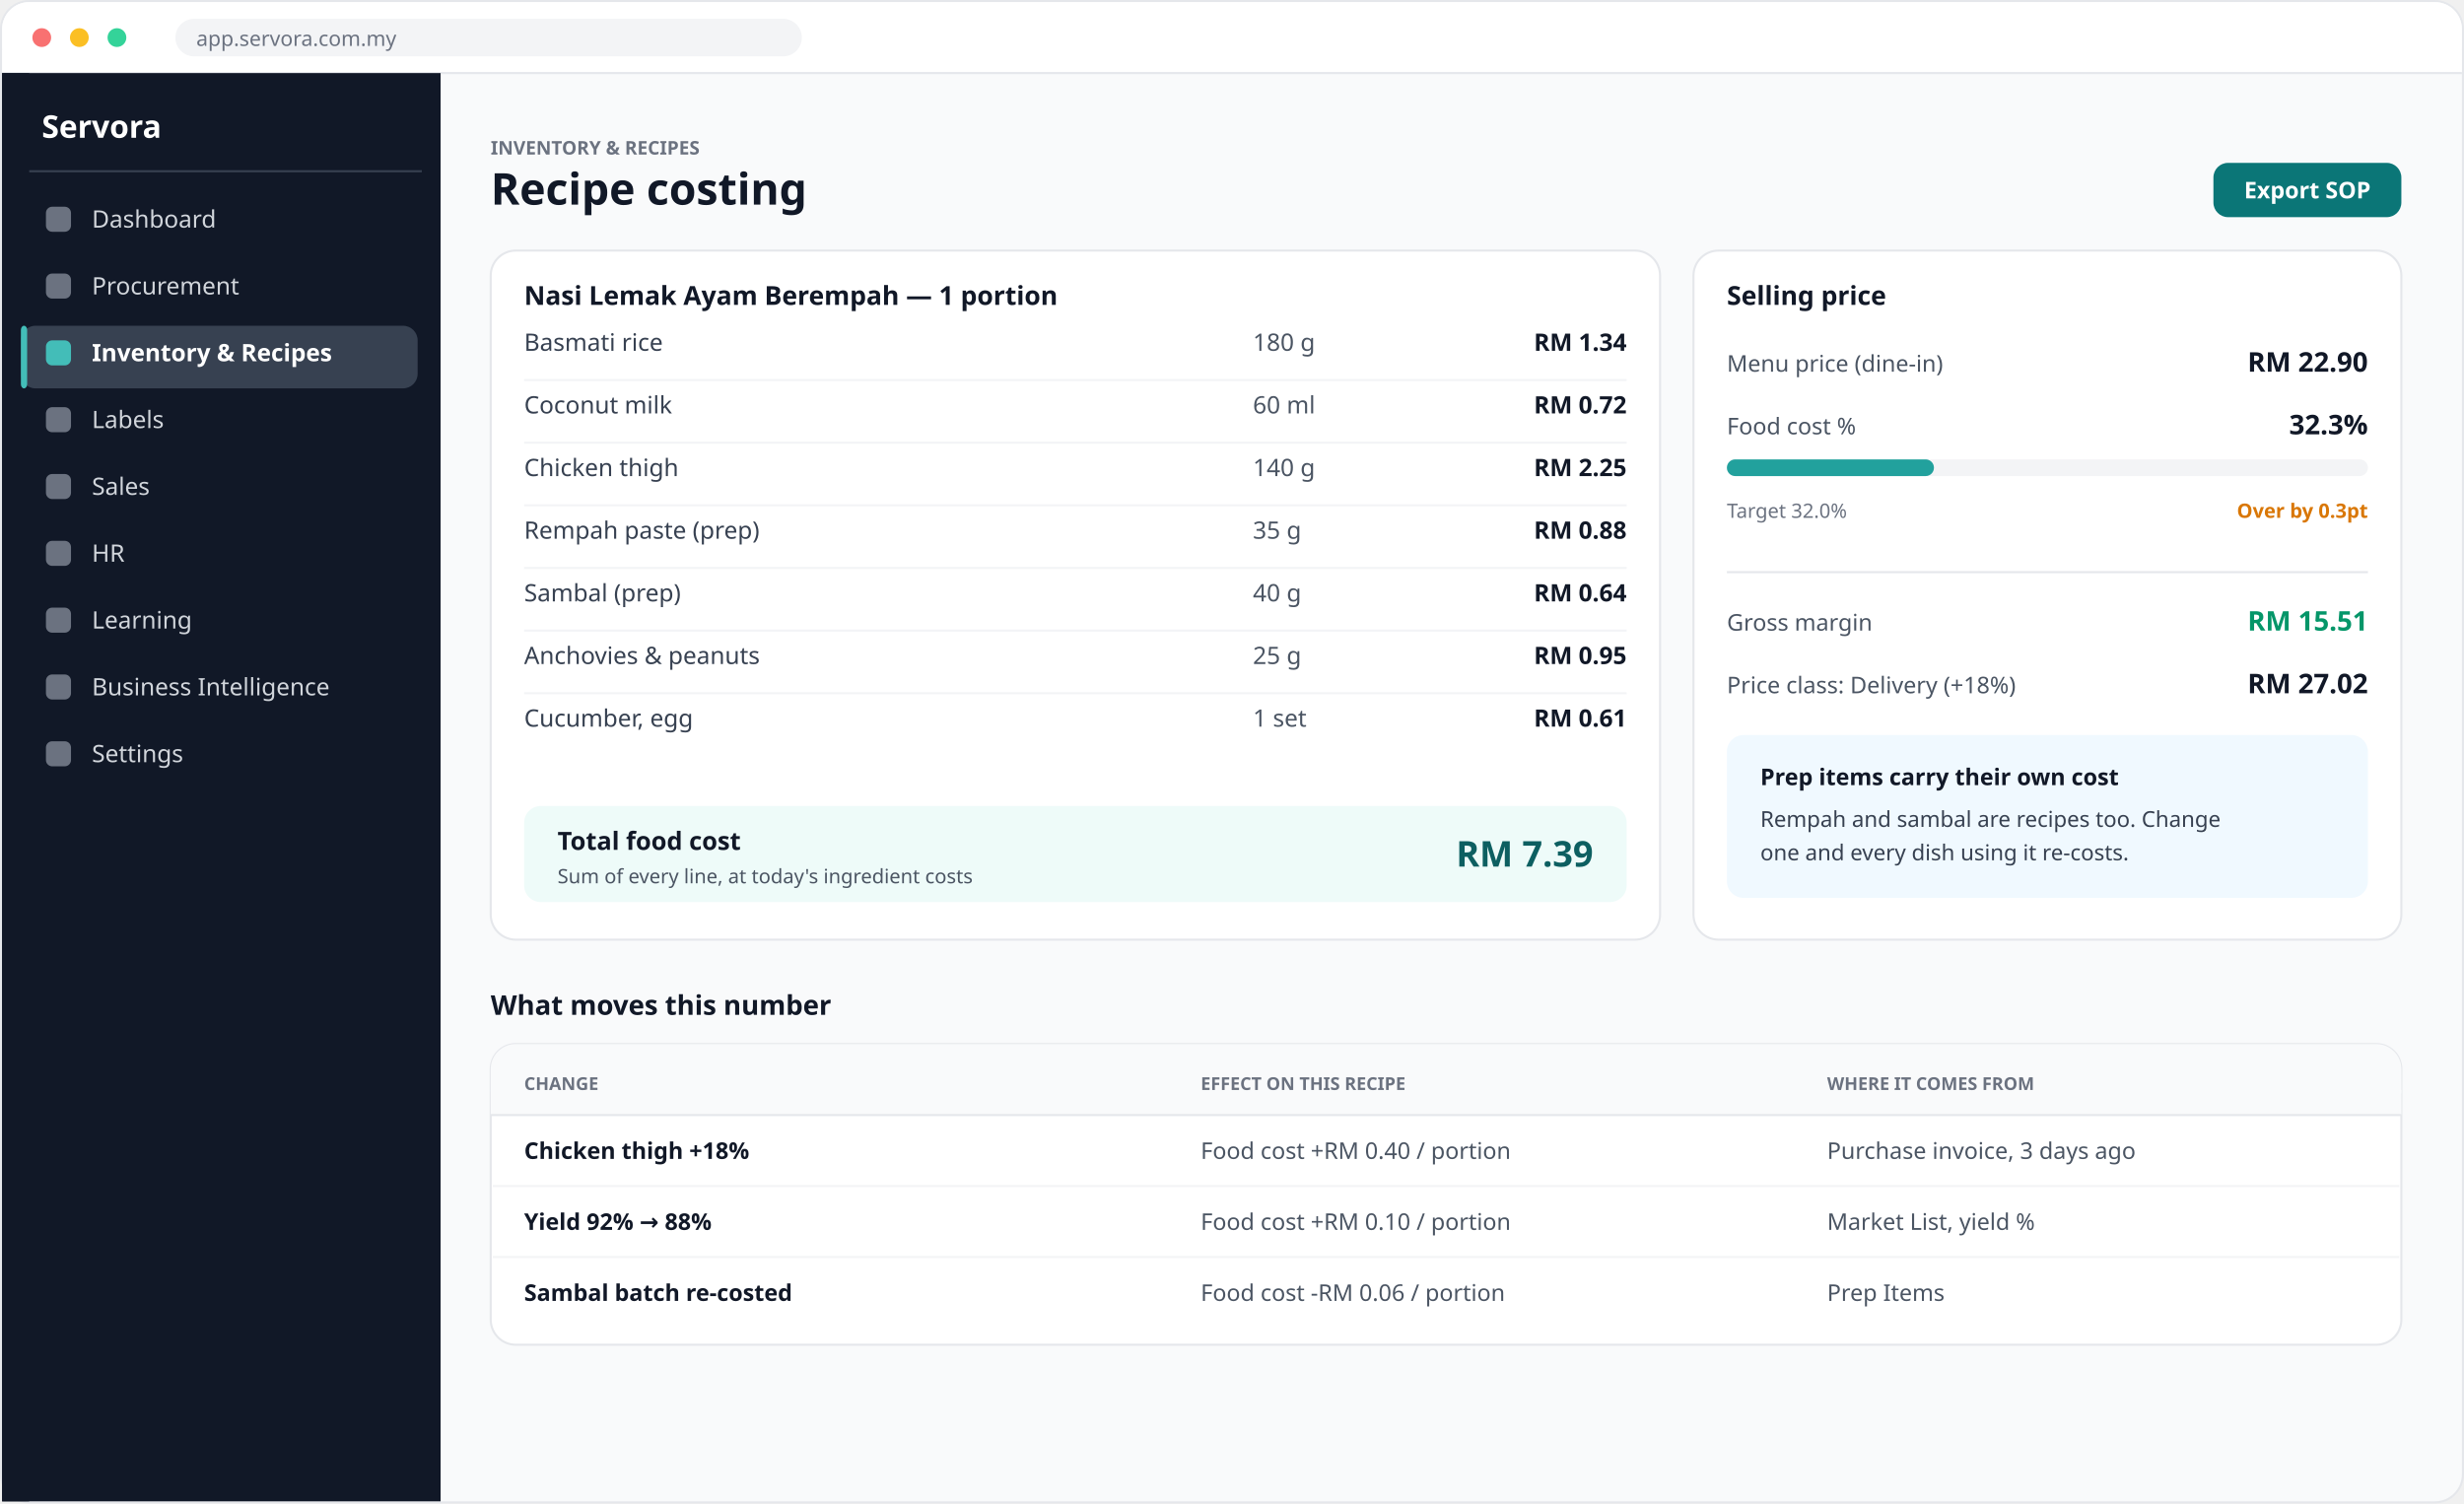
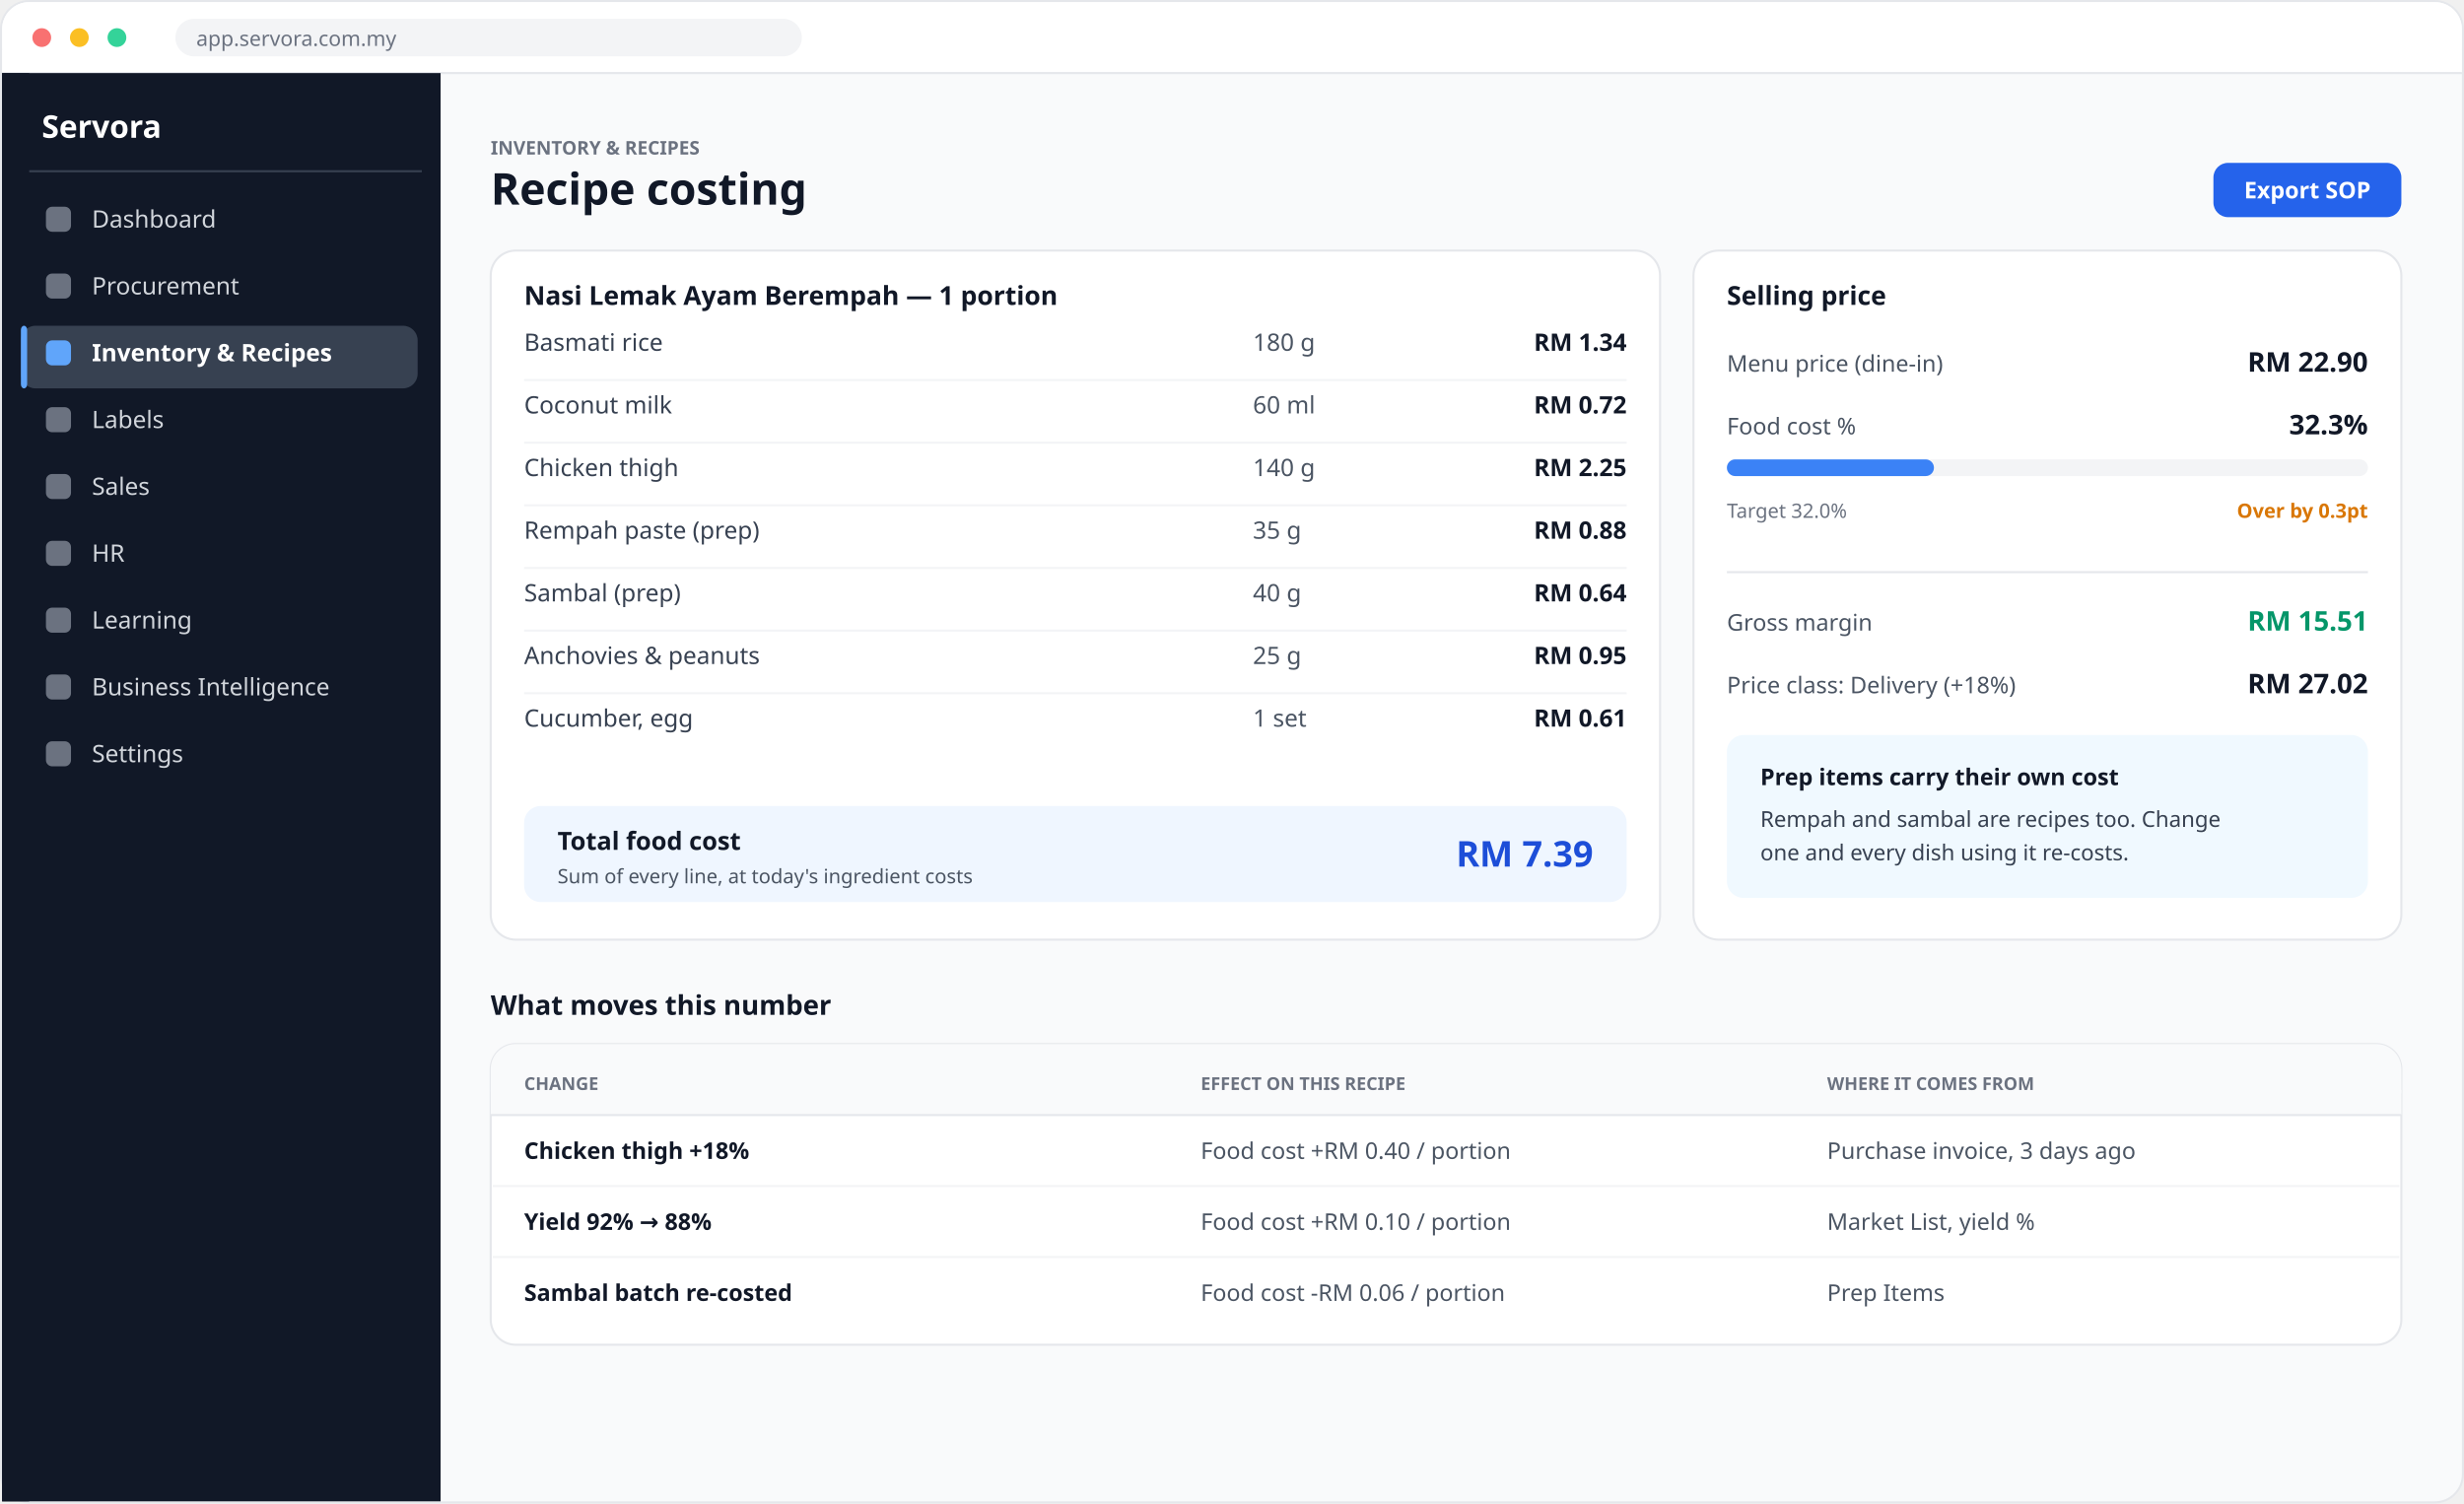
<svg xmlns="http://www.w3.org/2000/svg" viewBox="0 0 1180 720" width="1180" height="720" role="img">
  <rect x="0" y="0" width="1180" height="720" rx="14" fill="#e5e7eb" />
  <rect x="1" y="1" width="1178" height="718" rx="13" fill="#f9fafb" />
  <rect x="1" y="1" width="1178" height="34" rx="13" fill="#ffffff" />
  <rect x="1" y="24" width="1178" height="11" rx="0" fill="#ffffff" />
  <line x1="1" y1="35" x2="1179" y2="35" stroke="#e5e7eb" stroke-width="1" />
  <circle cx="20" cy="18" r="4.5" fill="#f87171" />
  <circle cx="38" cy="18" r="4.5" fill="#fbbf24" />
  <circle cx="56" cy="18" r="4.5" fill="#34d399" />
  <rect x="84" y="9" width="300" height="18" rx="9" fill="#f3f4f6" />
  <text x="94" y="22" font-family="Figtree, ui-sans-serif, system-ui, sans-serif" font-size="10" font-weight="400" fill="#6b7280" text-anchor="start">app.servora.com.my</text>
  <rect x="1" y="35" width="210" height="684" rx="0" fill="#111827" />
  <rect x="1" y="35" width="13" height="684" rx="0" fill="#111827" />
  <text x="20" y="66" font-family="Figtree, ui-sans-serif, system-ui, sans-serif" font-size="15" font-weight="700" fill="#ffffff" text-anchor="start">Servora</text>
  <line x1="14" y1="82" x2="202" y2="82" stroke="#374151" stroke-width="1" />
  <rect x="22" y="99" width="12" height="12" rx="3" fill="#6b7280" />
  <text x="44" y="109" font-family="Figtree, ui-sans-serif, system-ui, sans-serif" font-size="11.5" font-weight="400" fill="#d1d5db" text-anchor="start">Dashboard</text>
  <rect x="22" y="131" width="12" height="12" rx="3" fill="#6b7280" />
  <text x="44" y="141" font-family="Figtree, ui-sans-serif, system-ui, sans-serif" font-size="11.5" font-weight="400" fill="#d1d5db" text-anchor="start">Procurement</text>
  <rect x="10" y="156" width="190" height="30" rx="7" fill="#374151" />
-   <rect x="10" y="156" width="3" height="30" rx="2" fill="#43bdb8" />
-   <rect x="22" y="163" width="12" height="12" rx="3" fill="#43bdb8" />
+   <rect x="10" y="156" width="3" height="30" rx="2" fill="#60a5fa" />
+   <rect x="22" y="163" width="12" height="12" rx="3" fill="#60a5fa" />
  <text x="44" y="173" font-family="Figtree, ui-sans-serif, system-ui, sans-serif" font-size="11.5" font-weight="600" fill="#ffffff" text-anchor="start">Inventory &amp; Recipes</text>
  <rect x="22" y="195" width="12" height="12" rx="3" fill="#6b7280" />
  <text x="44" y="205" font-family="Figtree, ui-sans-serif, system-ui, sans-serif" font-size="11.5" font-weight="400" fill="#d1d5db" text-anchor="start">Labels</text>
  <rect x="22" y="227" width="12" height="12" rx="3" fill="#6b7280" />
  <text x="44" y="237" font-family="Figtree, ui-sans-serif, system-ui, sans-serif" font-size="11.5" font-weight="400" fill="#d1d5db" text-anchor="start">Sales</text>
  <rect x="22" y="259" width="12" height="12" rx="3" fill="#6b7280" />
  <text x="44" y="269" font-family="Figtree, ui-sans-serif, system-ui, sans-serif" font-size="11.5" font-weight="400" fill="#d1d5db" text-anchor="start">HR</text>
  <rect x="22" y="291" width="12" height="12" rx="3" fill="#6b7280" />
  <text x="44" y="301" font-family="Figtree, ui-sans-serif, system-ui, sans-serif" font-size="11.5" font-weight="400" fill="#d1d5db" text-anchor="start">Learning</text>
  <rect x="22" y="323" width="12" height="12" rx="3" fill="#6b7280" />
  <text x="44" y="333" font-family="Figtree, ui-sans-serif, system-ui, sans-serif" font-size="11.5" font-weight="400" fill="#d1d5db" text-anchor="start">Business Intelligence</text>
  <rect x="22" y="355" width="12" height="12" rx="3" fill="#6b7280" />
  <text x="44" y="365" font-family="Figtree, ui-sans-serif, system-ui, sans-serif" font-size="11.5" font-weight="400" fill="#d1d5db" text-anchor="start">Settings</text>
  <text x="235" y="74" font-family="Figtree, ui-sans-serif, system-ui, sans-serif" font-size="9" font-weight="700" fill="#6b7280" text-anchor="start">INVENTORY &amp; RECIPES</text>
  <text x="235" y="98" font-family="Figtree, ui-sans-serif, system-ui, sans-serif" font-size="21" font-weight="700" fill="#111827" text-anchor="start">Recipe costing</text>
-   <rect x="1060" y="78" width="90" height="26" rx="7" fill="#0b7677" />
+   <rect x="1060" y="78" width="90" height="26" rx="7" fill="#2563eb" />
  <text x="1105" y="95" font-family="Figtree, ui-sans-serif, system-ui, sans-serif" font-size="11" font-weight="600" fill="#ffffff" text-anchor="middle">Export SOP</text>
  <rect x="235" y="120" width="560" height="330" rx="12" fill="#ffffff" stroke="#e5e7eb" stroke-width="1" />
  <text x="251" y="146" font-family="Figtree, ui-sans-serif, system-ui, sans-serif" font-size="12.5" font-weight="700" fill="#111827" text-anchor="start">Nasi Lemak Ayam Berempah — 1 portion</text>
  <text x="251" y="168" font-family="Figtree, ui-sans-serif, system-ui, sans-serif" font-size="11.5" font-weight="400" fill="#374151" text-anchor="start">Basmati rice</text>
  <text x="600" y="168" font-family="Figtree, ui-sans-serif, system-ui, sans-serif" font-size="11.5" font-weight="400" fill="#4b5563" text-anchor="start">180 g</text>
  <text x="779" y="168" font-family="Figtree, ui-sans-serif, system-ui, sans-serif" font-size="11.5" font-weight="600" fill="#111827" text-anchor="end">RM 1.34</text>
  <line x1="251" y1="182" x2="779" y2="182" stroke="#f3f4f6" stroke-width="1" />
  <text x="251" y="198" font-family="Figtree, ui-sans-serif, system-ui, sans-serif" font-size="11.5" font-weight="400" fill="#374151" text-anchor="start">Coconut milk</text>
  <text x="600" y="198" font-family="Figtree, ui-sans-serif, system-ui, sans-serif" font-size="11.5" font-weight="400" fill="#4b5563" text-anchor="start">60 ml</text>
  <text x="779" y="198" font-family="Figtree, ui-sans-serif, system-ui, sans-serif" font-size="11.5" font-weight="600" fill="#111827" text-anchor="end">RM 0.72</text>
  <line x1="251" y1="212" x2="779" y2="212" stroke="#f3f4f6" stroke-width="1" />
  <text x="251" y="228" font-family="Figtree, ui-sans-serif, system-ui, sans-serif" font-size="11.5" font-weight="400" fill="#374151" text-anchor="start">Chicken thigh</text>
  <text x="600" y="228" font-family="Figtree, ui-sans-serif, system-ui, sans-serif" font-size="11.5" font-weight="400" fill="#4b5563" text-anchor="start">140 g</text>
  <text x="779" y="228" font-family="Figtree, ui-sans-serif, system-ui, sans-serif" font-size="11.5" font-weight="600" fill="#111827" text-anchor="end">RM 2.25</text>
  <line x1="251" y1="242" x2="779" y2="242" stroke="#f3f4f6" stroke-width="1" />
  <text x="251" y="258" font-family="Figtree, ui-sans-serif, system-ui, sans-serif" font-size="11.5" font-weight="400" fill="#374151" text-anchor="start">Rempah paste (prep)</text>
  <text x="600" y="258" font-family="Figtree, ui-sans-serif, system-ui, sans-serif" font-size="11.5" font-weight="400" fill="#4b5563" text-anchor="start">35 g</text>
  <text x="779" y="258" font-family="Figtree, ui-sans-serif, system-ui, sans-serif" font-size="11.5" font-weight="600" fill="#111827" text-anchor="end">RM 0.88</text>
  <line x1="251" y1="272" x2="779" y2="272" stroke="#f3f4f6" stroke-width="1" />
  <text x="251" y="288" font-family="Figtree, ui-sans-serif, system-ui, sans-serif" font-size="11.5" font-weight="400" fill="#374151" text-anchor="start">Sambal (prep)</text>
  <text x="600" y="288" font-family="Figtree, ui-sans-serif, system-ui, sans-serif" font-size="11.5" font-weight="400" fill="#4b5563" text-anchor="start">40 g</text>
  <text x="779" y="288" font-family="Figtree, ui-sans-serif, system-ui, sans-serif" font-size="11.5" font-weight="600" fill="#111827" text-anchor="end">RM 0.64</text>
  <line x1="251" y1="302" x2="779" y2="302" stroke="#f3f4f6" stroke-width="1" />
  <text x="251" y="318" font-family="Figtree, ui-sans-serif, system-ui, sans-serif" font-size="11.5" font-weight="400" fill="#374151" text-anchor="start">Anchovies &amp; peanuts</text>
  <text x="600" y="318" font-family="Figtree, ui-sans-serif, system-ui, sans-serif" font-size="11.5" font-weight="400" fill="#4b5563" text-anchor="start">25 g</text>
  <text x="779" y="318" font-family="Figtree, ui-sans-serif, system-ui, sans-serif" font-size="11.5" font-weight="600" fill="#111827" text-anchor="end">RM 0.95</text>
  <line x1="251" y1="332" x2="779" y2="332" stroke="#f3f4f6" stroke-width="1" />
  <text x="251" y="348" font-family="Figtree, ui-sans-serif, system-ui, sans-serif" font-size="11.5" font-weight="400" fill="#374151" text-anchor="start">Cucumber, egg</text>
  <text x="600" y="348" font-family="Figtree, ui-sans-serif, system-ui, sans-serif" font-size="11.5" font-weight="400" fill="#4b5563" text-anchor="start">1 set</text>
  <text x="779" y="348" font-family="Figtree, ui-sans-serif, system-ui, sans-serif" font-size="11.5" font-weight="600" fill="#111827" text-anchor="end">RM 0.61</text>
-   <rect x="251" y="386" width="528" height="46" rx="8" fill="#eefbf9" />
+   <rect x="251" y="386" width="528" height="46" rx="8" fill="#eff6ff" />
  <text x="267" y="407" font-family="Figtree, ui-sans-serif, system-ui, sans-serif" font-size="12" font-weight="700" fill="#111827" text-anchor="start">Total food cost</text>
  <text x="267" y="423" font-family="Figtree, ui-sans-serif, system-ui, sans-serif" font-size="9.5" font-weight="400" fill="#4b5563" text-anchor="start">Sum of every line, at today's ingredient costs</text>
-   <text x="763" y="415" font-family="Figtree, ui-sans-serif, system-ui, sans-serif" font-size="17" font-weight="700" fill="#0d5f61" text-anchor="end">RM 7.39</text>
+   <text x="763" y="415" font-family="Figtree, ui-sans-serif, system-ui, sans-serif" font-size="17" font-weight="700" fill="#1d4ed8" text-anchor="end">RM 7.39</text>
  <rect x="811" y="120" width="339" height="330" rx="12" fill="#ffffff" stroke="#e5e7eb" stroke-width="1" />
  <text x="827" y="146" font-family="Figtree, ui-sans-serif, system-ui, sans-serif" font-size="12.5" font-weight="700" fill="#111827" text-anchor="start">Selling price</text>
  <text x="827" y="178" font-family="Figtree, ui-sans-serif, system-ui, sans-serif" font-size="11" font-weight="400" fill="#4b5563" text-anchor="start">Menu price (dine-in)</text>
  <text x="1134" y="178" font-family="Figtree, ui-sans-serif, system-ui, sans-serif" font-size="13" font-weight="700" fill="#111827" text-anchor="end">RM 22.90</text>
  <text x="827" y="208" font-family="Figtree, ui-sans-serif, system-ui, sans-serif" font-size="11" font-weight="400" fill="#4b5563" text-anchor="start">Food cost %</text>
  <text x="1134" y="208" font-family="Figtree, ui-sans-serif, system-ui, sans-serif" font-size="13" font-weight="700" fill="#111827" text-anchor="end">32.3%</text>
  <rect x="827" y="220" width="307" height="8" rx="4" fill="#f3f4f6" />
-   <rect x="827" y="220" width="99.161" height="8" rx="4" fill="#22a19d" />
+   <rect x="827" y="220" width="99.161" height="8" rx="4" fill="#3b82f6" />
  <text x="827" y="248" font-family="Figtree, ui-sans-serif, system-ui, sans-serif" font-size="9.5" font-weight="400" fill="#6b7280" text-anchor="start">Target 32.0%</text>
  <text x="1134" y="248" font-family="Figtree, ui-sans-serif, system-ui, sans-serif" font-size="9.5" font-weight="600" fill="#d97706" text-anchor="end">Over by 0.3pt</text>
  <line x1="827" y1="274" x2="1134" y2="274" stroke="#e5e7eb" stroke-width="1" />
  <text x="827" y="302" font-family="Figtree, ui-sans-serif, system-ui, sans-serif" font-size="11" font-weight="400" fill="#4b5563" text-anchor="start">Gross margin</text>
  <text x="1134" y="302" font-family="Figtree, ui-sans-serif, system-ui, sans-serif" font-size="13" font-weight="700" fill="#059669" text-anchor="end">RM 15.51</text>
  <text x="827" y="332" font-family="Figtree, ui-sans-serif, system-ui, sans-serif" font-size="11" font-weight="400" fill="#4b5563" text-anchor="start">Price class: Delivery (+18%)</text>
  <text x="1134" y="332" font-family="Figtree, ui-sans-serif, system-ui, sans-serif" font-size="13" font-weight="700" fill="#111827" text-anchor="end">RM 27.02</text>
  <rect x="827" y="352" width="307" height="78" rx="8" fill="#f0f9ff" />
  <text x="843" y="376" font-family="Figtree, ui-sans-serif, system-ui, sans-serif" font-size="11" font-weight="700" fill="#111827" text-anchor="start">Prep items carry their own cost</text>
  <text x="843" y="396" font-family="Figtree, ui-sans-serif, system-ui, sans-serif" font-size="10.5" font-weight="400" fill="#374151" text-anchor="start">Rempah and sambal are recipes too. Change</text>
  <text x="843" y="412" font-family="Figtree, ui-sans-serif, system-ui, sans-serif" font-size="10.5" font-weight="400" fill="#374151" text-anchor="start">one and every dish using it re-costs.</text>
  <text x="235" y="486" font-family="Figtree, ui-sans-serif, system-ui, sans-serif" font-size="13" font-weight="700" fill="#111827" text-anchor="start">What moves this number</text>
  <rect x="235" y="500" width="915" height="144" rx="12" fill="#ffffff" stroke="#e5e7eb" stroke-width="1" />
  <rect x="235" y="500" width="915" height="34" rx="12" fill="#f9fafb" />
  <rect x="235" y="522" width="915" height="12" rx="0" fill="#f9fafb" />
  <line x1="235" y1="534" x2="1150" y2="534" stroke="#e5e7eb" stroke-width="1" />
  <text x="251" y="522" font-family="Figtree, ui-sans-serif, system-ui, sans-serif" font-size="8.5" font-weight="700" fill="#6b7280" text-anchor="start">CHANGE</text>
  <text x="575" y="522" font-family="Figtree, ui-sans-serif, system-ui, sans-serif" font-size="8.5" font-weight="700" fill="#6b7280" text-anchor="start">EFFECT ON THIS RECIPE</text>
  <text x="875" y="522" font-family="Figtree, ui-sans-serif, system-ui, sans-serif" font-size="8.5" font-weight="700" fill="#6b7280" text-anchor="start">WHERE IT COMES FROM</text>
  <text x="251" y="555" font-family="Figtree, ui-sans-serif, system-ui, sans-serif" font-size="11" font-weight="600" fill="#111827" text-anchor="start">Chicken thigh +18%</text>
  <text x="575" y="555" font-family="Figtree, ui-sans-serif, system-ui, sans-serif" font-size="11" font-weight="400" fill="#4b5563" text-anchor="start">Food cost +RM 0.40 / portion</text>
  <text x="875" y="555" font-family="Figtree, ui-sans-serif, system-ui, sans-serif" font-size="11" font-weight="400" fill="#4b5563" text-anchor="start">Purchase invoice, 3 days ago</text>
  <line x1="236" y1="568" x2="1149" y2="568" stroke="#f3f4f6" stroke-width="1" />
  <text x="251" y="589" font-family="Figtree, ui-sans-serif, system-ui, sans-serif" font-size="11" font-weight="600" fill="#111827" text-anchor="start">Yield 92% → 88%</text>
  <text x="575" y="589" font-family="Figtree, ui-sans-serif, system-ui, sans-serif" font-size="11" font-weight="400" fill="#4b5563" text-anchor="start">Food cost +RM 0.10 / portion</text>
  <text x="875" y="589" font-family="Figtree, ui-sans-serif, system-ui, sans-serif" font-size="11" font-weight="400" fill="#4b5563" text-anchor="start">Market List, yield %</text>
  <line x1="236" y1="602" x2="1149" y2="602" stroke="#f3f4f6" stroke-width="1" />
  <text x="251" y="623" font-family="Figtree, ui-sans-serif, system-ui, sans-serif" font-size="11" font-weight="600" fill="#111827" text-anchor="start">Sambal batch re-costed</text>
  <text x="575" y="623" font-family="Figtree, ui-sans-serif, system-ui, sans-serif" font-size="11" font-weight="400" fill="#4b5563" text-anchor="start">Food cost -RM 0.06 / portion</text>
  <text x="875" y="623" font-family="Figtree, ui-sans-serif, system-ui, sans-serif" font-size="11" font-weight="400" fill="#4b5563" text-anchor="start">Prep Items</text>
</svg>
